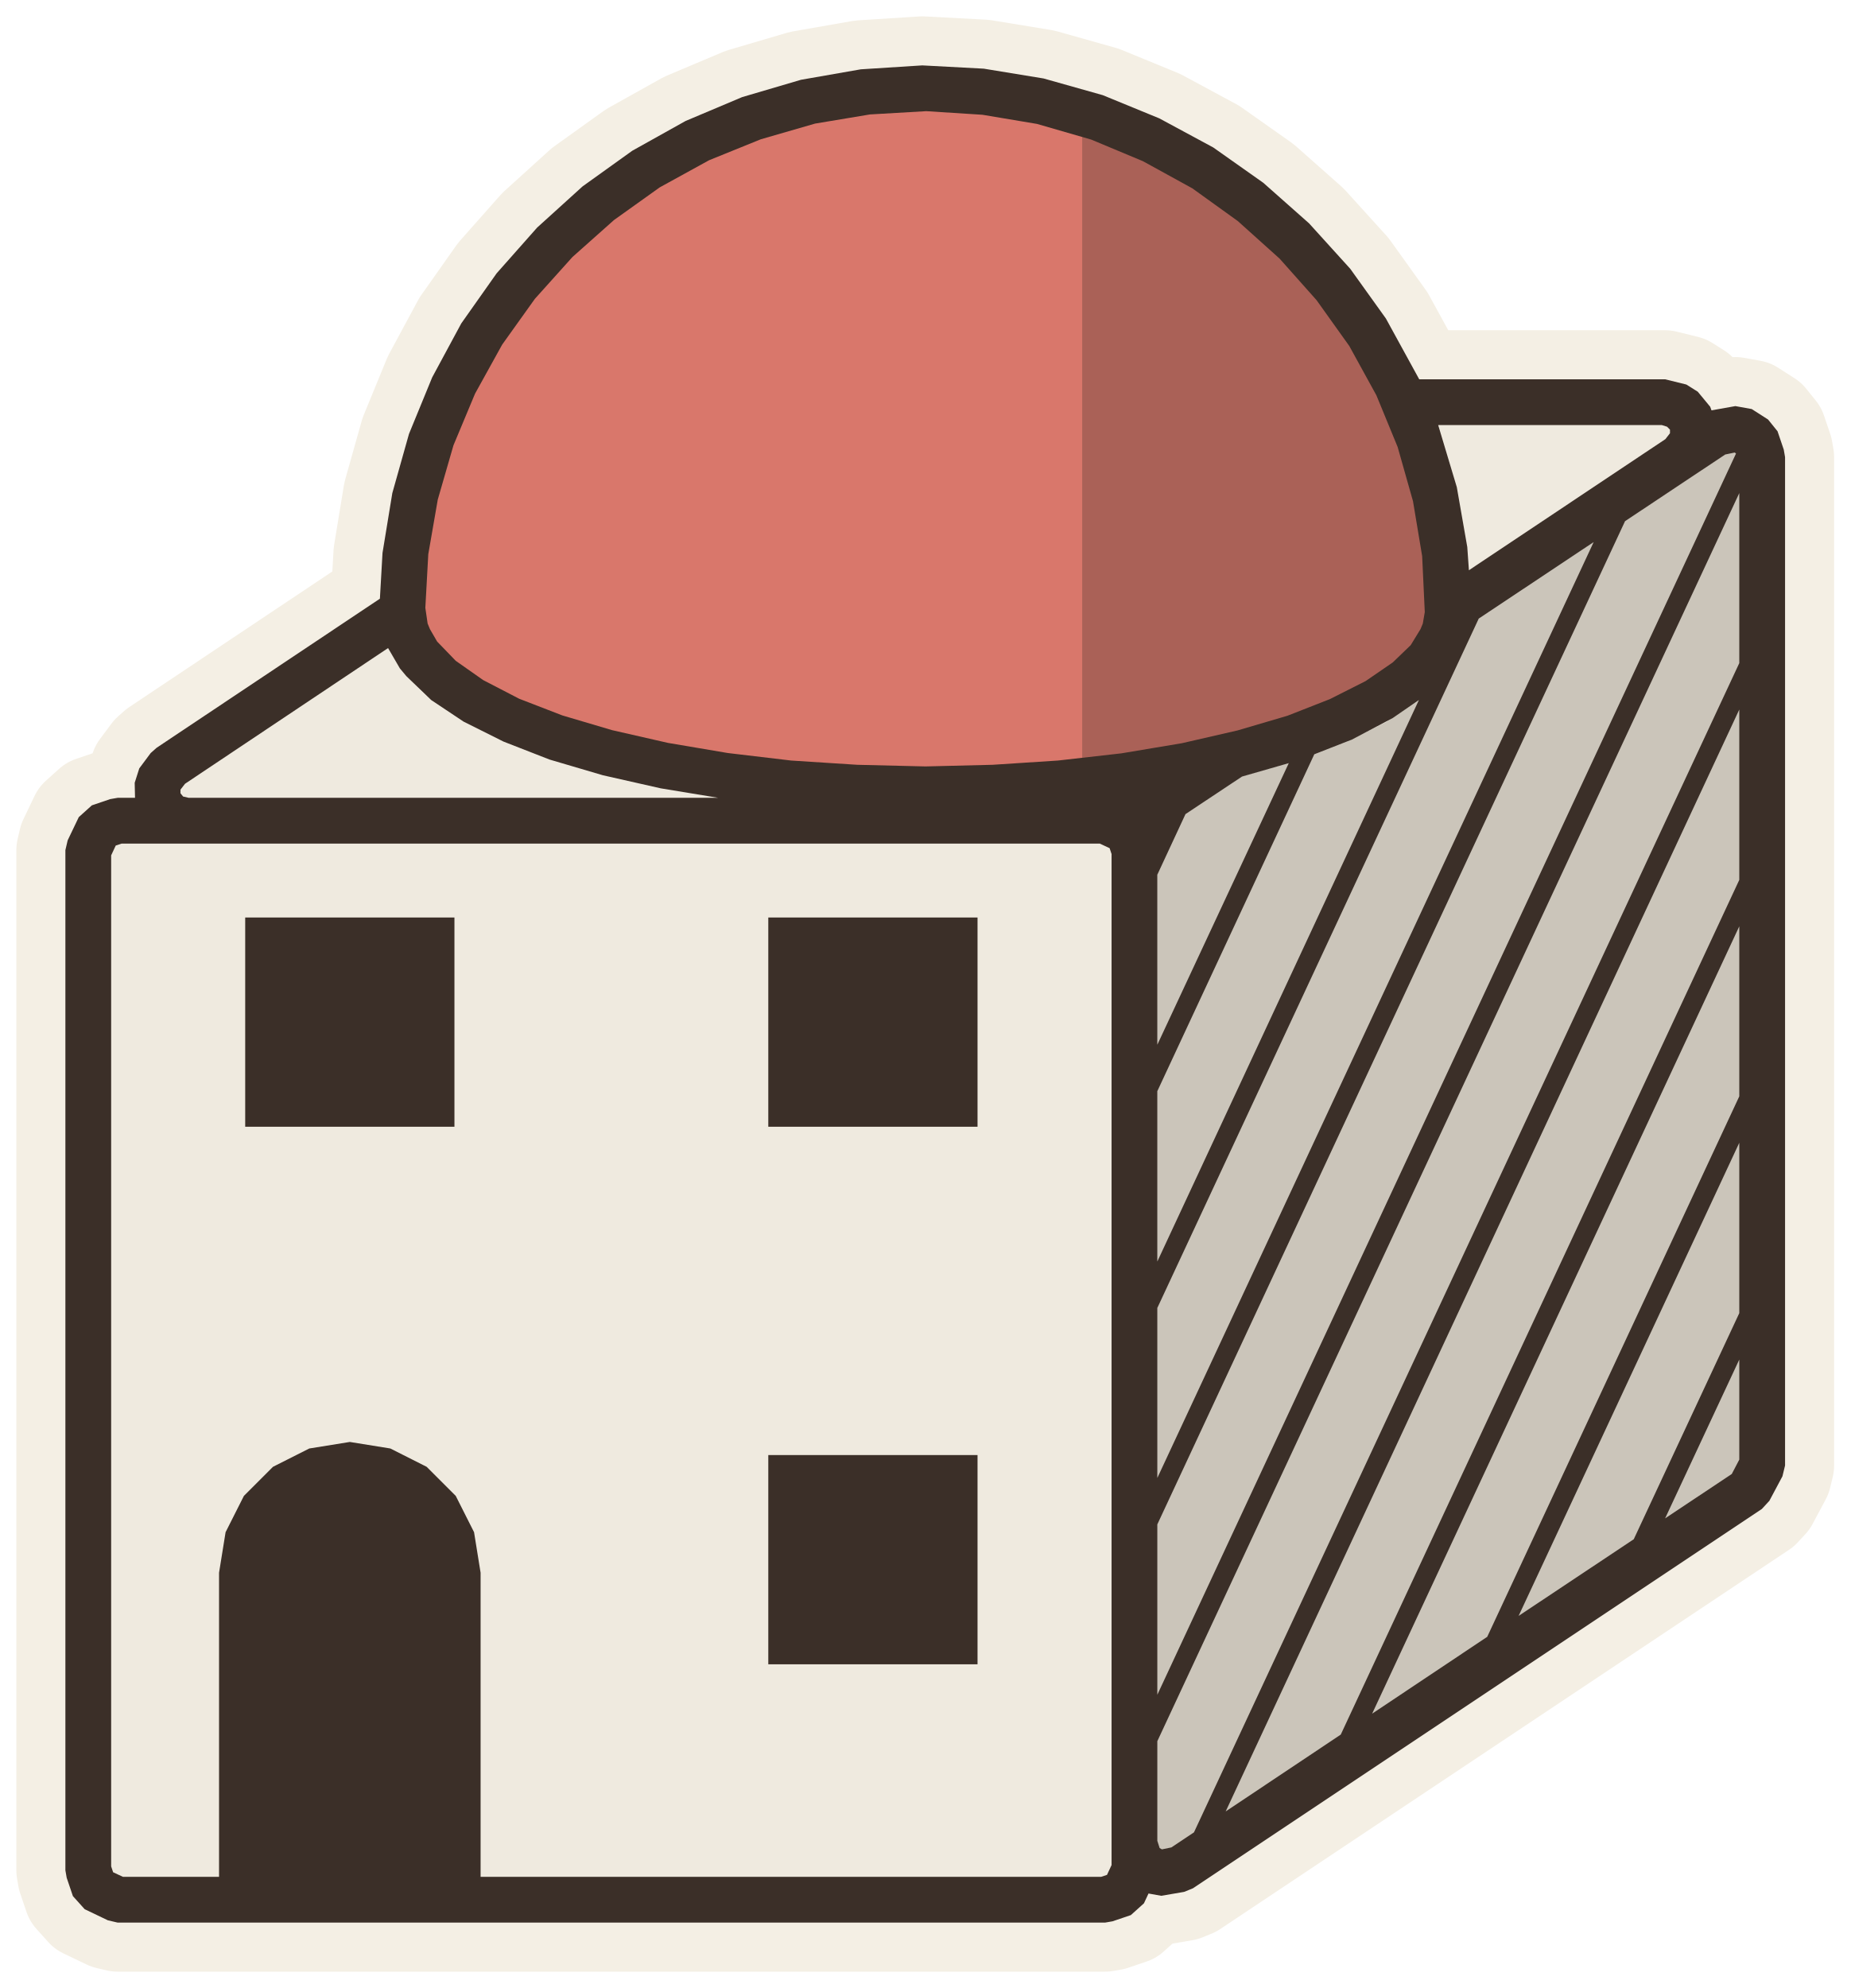
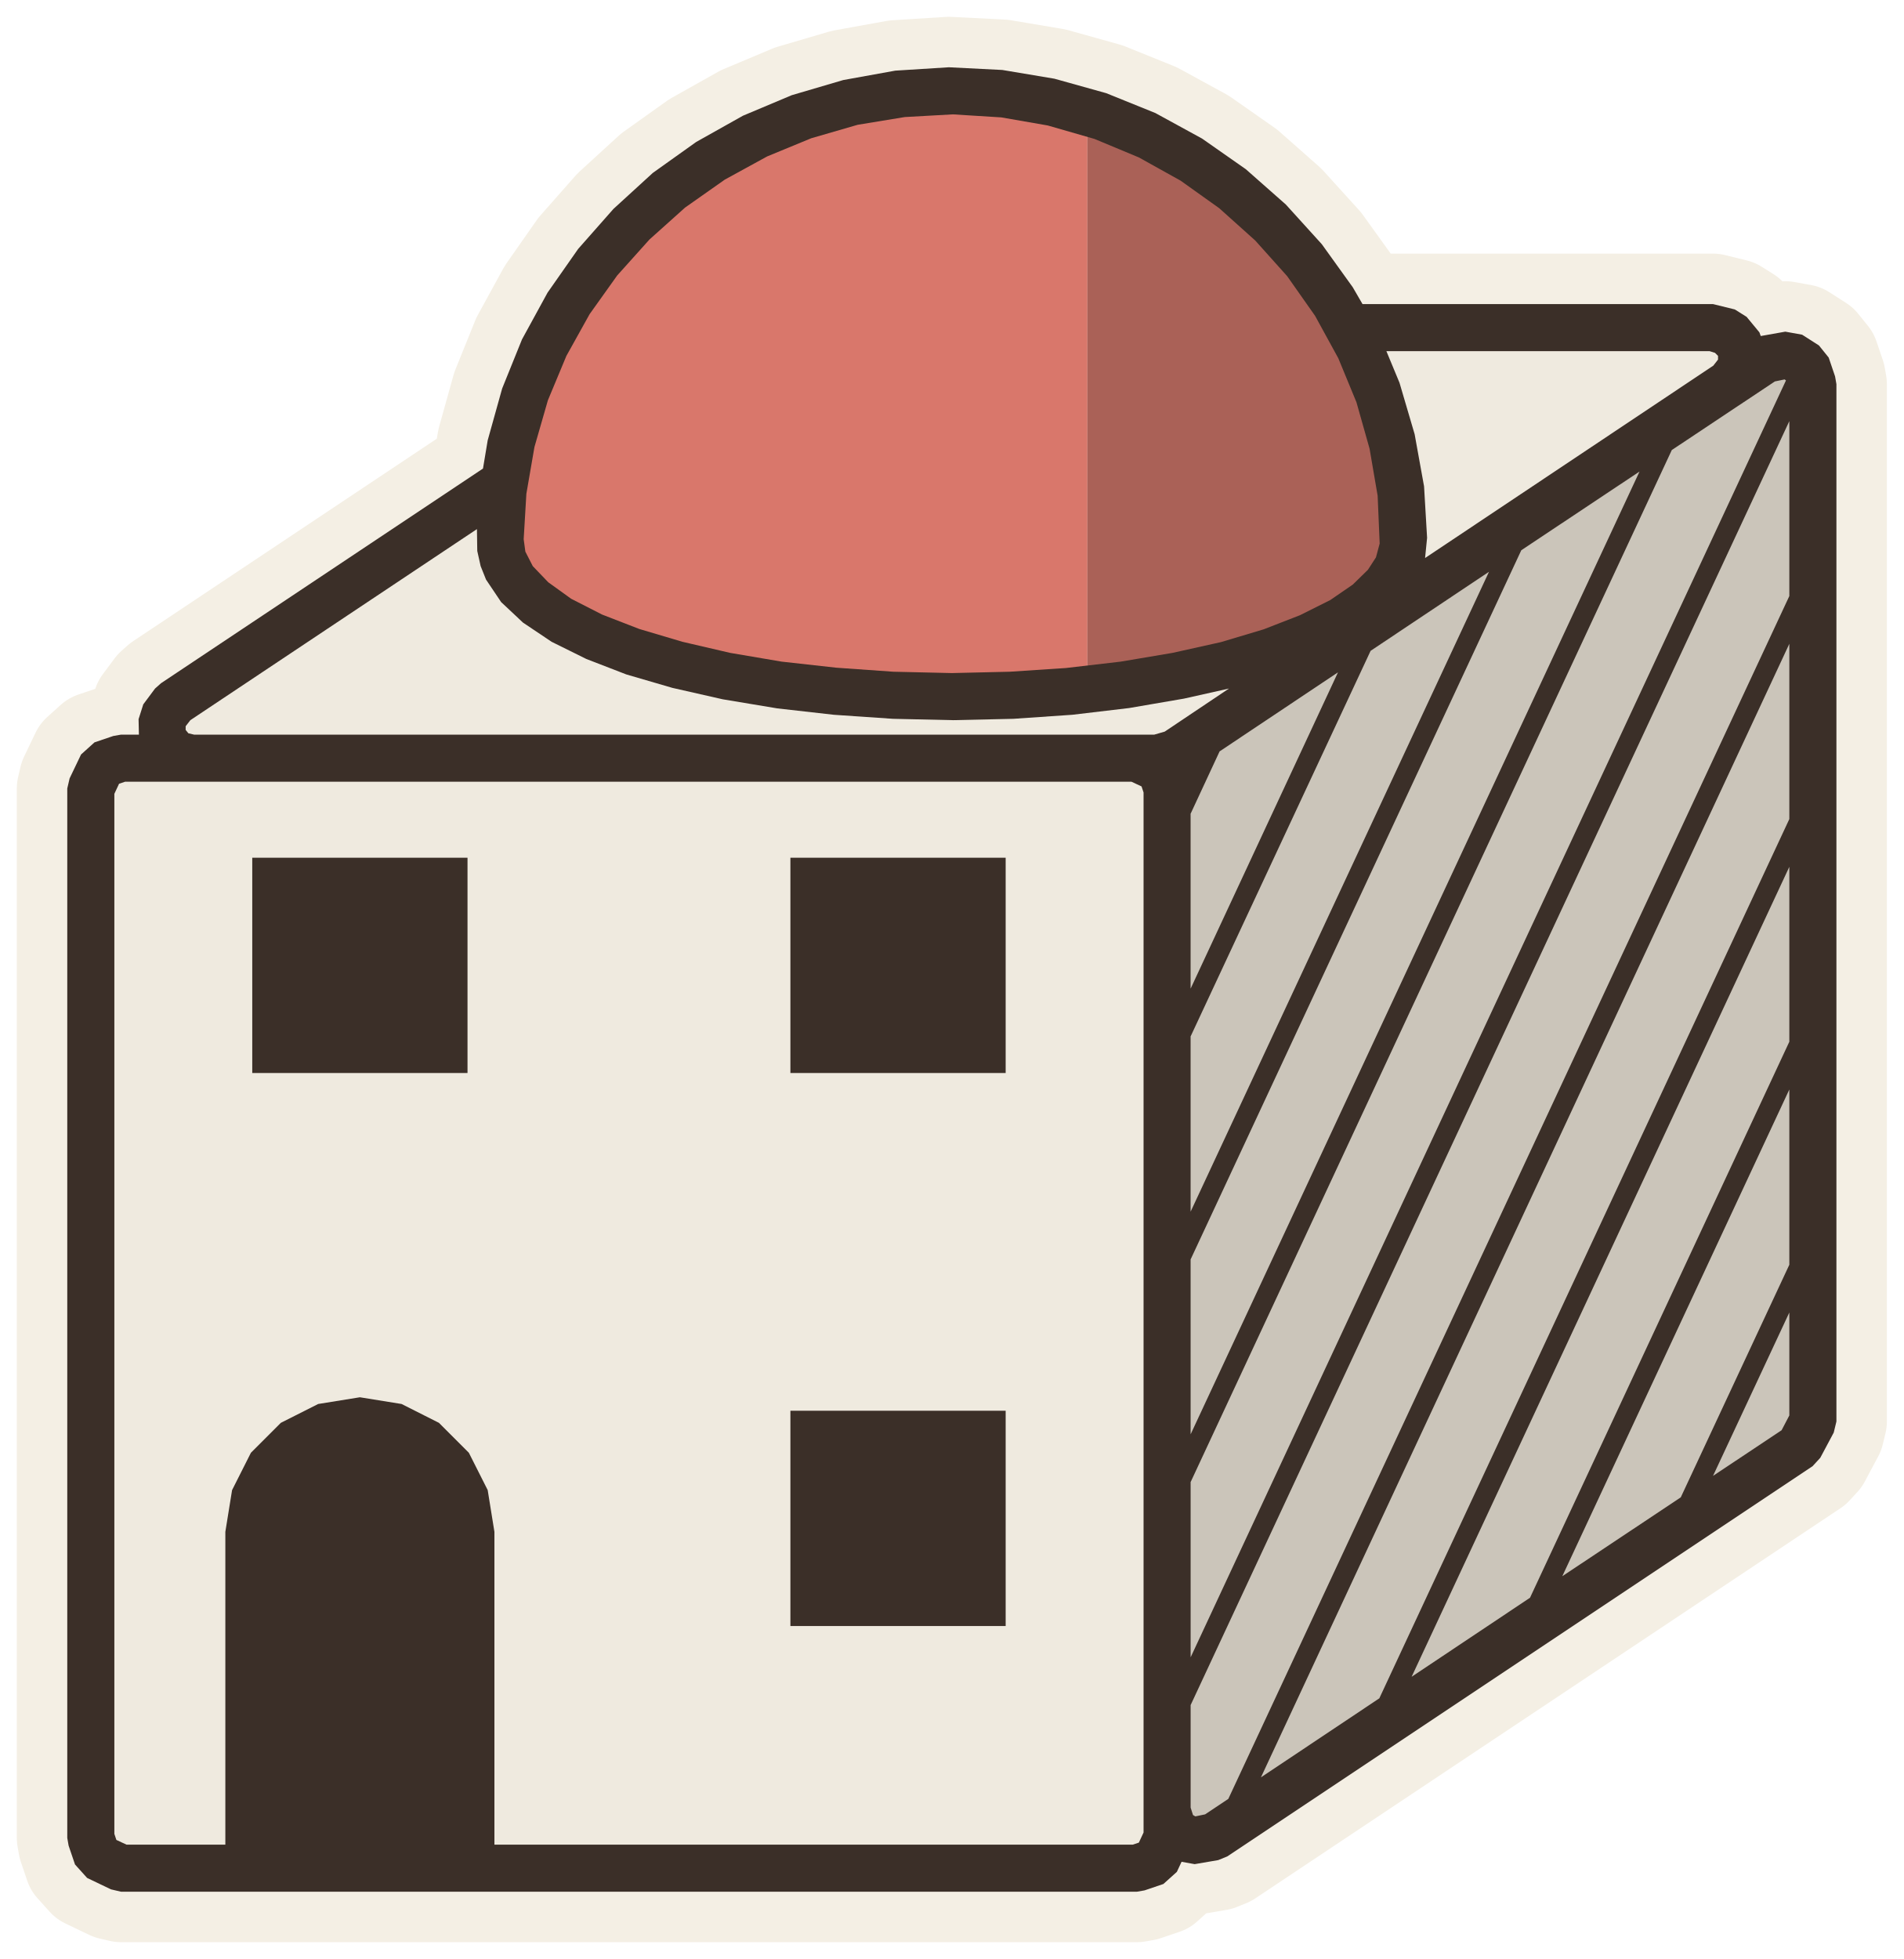
- <svg xmlns="http://www.w3.org/2000/svg" viewBox="-18.7 -58.1 56.6 60.8" data-palette="wall:#EFEADF;roof:#D9776B;wood:#C9A97C;earth:#94744F;water:#8FB0B8;flag:#4A3B32;ink:#3B2F28;halo:#F4EFE4">
-   <path data-role="sil" fill="#F4EFE4" stroke="#F4EFE4" stroke-width="3" stroke-linejoin="round" d="M15.33 0.66L15.89 0.47L16.29 0.11L16.43 -0.19L16.82 -0.12L17.52 -0.24L17.79 -0.35L35.19 -11.95L35.42 -12.2L35.82 -12.95L35.9 -13.28L35.9 -44.12L35.86 -44.35L35.67 -44.91L35.38 -45.27L34.88 -45.59L34.38 -45.68L33.65 -45.55L33.61 -45.66L33.23 -46.12L32.88 -46.34L32.23 -46.5L24.71 -46.5L23.69 -48.36L22.6 -49.88L21.34 -51.27L19.94 -52.51L18.41 -53.59L16.76 -54.48L15.03 -55.19L13.22 -55.7L11.39 -56L9.51 -56.1L7.63 -55.98L5.8 -55.66L4 -55.13L2.27 -54.4L0.64 -53.49L-0.88 -52.4L-2.27 -51.14L-3.51 -49.74L-4.59 -48.21L-5.48 -46.56L-6.19 -44.83L-6.7 -43.02L-7 -41.19L-7.08 -39.79L-13.91 -35.23L-14.09 -35.07L-14.44 -34.6L-14.58 -34.16L-14.57 -33.7L-15.1 -33.7L-15.33 -33.66L-15.89 -33.47L-16.29 -33.11L-16.63 -32.4L-16.7 -32.1L-16.7 -0.9L-16.66 -0.67L-16.47 -0.11L-16.11 0.29L-15.4 0.63L-15.1 0.7L15.1 0.7Z" />
-   <path data-role="wall" fill="#EFEADF" d="M32.73 -44.15L33.08 -44.62L33.07 -45.21L32.69 -45.67L32.23 -45.8L25 -45.8L25.39 -44.83L25.9 -43.02L26.2 -41.19L26.28 -39.85ZM3.27 -33.7L1.42 -34.01L-0.37 -34.42L-2.01 -34.92L-3.45 -35.48L-4.7 -36.14L-5.74 -36.88L-6.33 -37.48L-6.52 -37.74L-6.84 -38.31L-6.98 -38.71L-7.03 -38.98L-13.53 -34.65L-13.88 -34.18L-13.87 -33.7ZM17.42 -33.95L15.4 -33.63L16.11 -33.29L16.23 -33.15ZM15.66 -0.19L16 -0.9L16 -32.1L15.81 -32.66L15.1 -33L-15.1 -33L-15.66 -32.81L-16 -32.1L-16 -0.9L-15.81 -0.34L-15.1 0L15.1 0Z" />
-   <path data-role="wall-shade" fill="#cbc5ba" d="M17.4 -0.93L34.8 -12.53L35.2 -13.28L35.2 -44.12L35.01 -44.68L34.51 -44.99L33.78 -44.85L33.78 -44.64L33.64 -44.2L33.28 -43.73L33.11 -43.57L26.23 -38.98L26.15 -38.59L25.99 -38.2L25.67 -37.66L25.47 -37.42L24.71 -36.69L23.72 -36.03L22.5 -35.42L21.09 -34.87L19.29 -34.36L16.58 -32.55L16.7 -32.1L16.69 -0.81Z" />
-   <path data-role="roof" fill="#D9776B" d="M9.58 -33.96L11.71 -34.01L13.76 -34.15L14.4 -34.22L14.4 -54.64L13.11 -55.01L11.35 -55.3L9.55 -55.4L7.75 -55.29L6 -54.99L4.27 -54.48L2.61 -53.79L1.05 -52.92L-0.41 -51.88L-1.75 -50.68L-2.94 -49.34L-3.97 -47.87L-4.83 -46.3L-5.52 -44.63L-6.01 -42.91L-6.3 -41.15L-6.39 -39.51L-6.29 -38.84L-6.18 -38.55L-5.91 -38.09L-5.77 -37.91L-5.11 -37.27L-4.2 -36.65L-3.05 -36.07L-1.69 -35.55L-0.11 -35.08L1.62 -34.69L3.51 -34.37L5.48 -34.14L7.53 -34.01Z" />
-   <path data-role="roof-shade" fill="#aa6157" d="M14.4 -34.22L15.74 -34.38L17.63 -34.7L19.37 -35.09L20.96 -35.57L22.33 -36.11L23.5 -36.72L24.44 -37.38L24.97 -37.91L25.11 -38.09L25.39 -38.55L25.49 -38.84L25.59 -39.51L25.49 -41.25L25.19 -43L24.68 -44.73L23.99 -46.39L23.12 -47.95L22.07 -49.41L20.88 -50.75L19.54 -51.94L18.07 -52.97L16.5 -53.84L14.83 -54.52L14.4 -54.64Z" />
-   <path data-role="ink" fill="#3B2F28" d="M9.61 -34.66L7.52 -34.71L5.5 -34.84L3.56 -35.07L1.73 -35.38L0.02 -35.77L-1.5 -36.22L-2.82 -36.73L-3.92 -37.3L-4.76 -37.89L-5.33 -38.48L-5.55 -38.86L-5.62 -39.03L-5.69 -39.51L-5.6 -41.15L-5.31 -42.82L-4.83 -44.48L-4.17 -46.06L-3.34 -47.56L-2.34 -48.96L-1.19 -50.24L0.08 -51.37L1.48 -52.37L2.99 -53.2L4.57 -53.84L6.23 -54.32L7.91 -54.6L9.63 -54.7L11.35 -54.59L13.02 -54.31L14.68 -53.83L16.26 -53.17L17.77 -52.34L19.16 -51.34L20.44 -50.19L21.57 -48.92L22.57 -47.52L23.4 -46.01L24.05 -44.43L24.52 -42.77L24.8 -41.09L24.88 -39.38L24.82 -39.03L24.75 -38.86L24.45 -38.37L23.9 -37.84L23.07 -37.27L21.98 -36.72L20.68 -36.21L19.15 -35.76L17.45 -35.37L15.6 -35.06L13.66 -34.84L11.66 -34.71ZM26.23 -40.66L26.18 -41.37L25.86 -43.2L25.29 -45.1L32.13 -45.1L32.29 -45.05L32.38 -44.96L32.38 -44.85L32.24 -44.67ZM16.77 -1.58L16.7 -1.8L16.7 -31.35L17.56 -33.2L19.29 -34.35L20.72 -34.76L16.7 -26.15L16.7 -24.73L21.5 -35.03L22.65 -35.48L23.9 -36.14L24.7 -36.69L16.7 -19.52L16.7 -18.1L26.53 -39.18L34.07 -44.2L34.36 -44.26L34.4 -44.23L16.7 -6.27L16.7 -4.85L34.5 -43.02L34.5 -37.82L17.82 -2.06L17.13 -1.6L16.84 -1.54ZM31.01 -42.17L30.05 -41.53L16.7 -12.9L16.7 -11.48ZM-12.93 -33.7L-13.1 -33.74L-13.18 -33.84L-13.18 -33.95L-13.04 -34.13L-6.83 -38.28L-6.47 -37.66L-6.27 -37.42L-5.51 -36.69L-4.52 -36.03L-3.3 -35.42L-1.89 -34.87L-0.26 -34.39L1.51 -33.99L3.27 -33.7ZM34.5 -36.4L34.5 -31.19L22.31 -5.05L18.79 -2.7ZM-14.94 -0.7L-15.24 -0.84L-15.3 -1.02L-15.3 -31.94L-15.16 -32.24L-14.98 -32.3L14.94 -32.3L15.24 -32.16L15.3 -31.98L15.3 -1.06L15.16 -0.76L14.98 -0.7L-4 -0.7L-4 -10L-4.2 -11.24L-4.76 -12.35L-5.65 -13.24L-6.76 -13.8L-8 -14L-9.24 -13.8L-10.35 -13.24L-11.24 -12.35L-11.8 -11.24L-12 -10L-12 -0.7ZM11.2 -30.04L4.8 -30.04L4.8 -23.64L11.2 -23.64ZM-4.8 -30.04L-11.2 -30.04L-11.2 -23.64L-4.8 -23.64ZM34.5 -29.77L34.5 -24.57L26.79 -8.04L23.27 -5.69ZM34.5 -23.15L34.5 -17.94L31.27 -11.02L32.23 -11.66L34.5 -16.52L34.5 -13.46L34.27 -13.02L27.75 -8.68ZM11.2 -13.6L4.8 -13.6L4.8 -7.2L11.2 -7.2ZM33.23 -46.12L32.88 -46.34L32.23 -46.5L24.71 -46.5L23.69 -48.36L22.6 -49.88L21.34 -51.27L19.94 -52.51L18.41 -53.59L16.76 -54.48L15.03 -55.19L13.22 -55.7L11.39 -56L9.51 -56.1L7.63 -55.98L5.8 -55.66L4 -55.13L2.27 -54.4L0.64 -53.49L-0.88 -52.4L-2.27 -51.14L-3.51 -49.74L-4.59 -48.21L-5.48 -46.56L-6.19 -44.83L-6.7 -43.02L-7 -41.19L-7.08 -39.79L-13.91 -35.23L-14.09 -35.07L-14.44 -34.6L-14.58 -34.16L-14.57 -33.7L-15.1 -33.7L-15.33 -33.66L-15.89 -33.47L-16.29 -33.11L-16.63 -32.4L-16.7 -32.1L-16.7 -0.9L-16.66 -0.67L-16.47 -0.11L-16.11 0.29L-15.4 0.63L-15.1 0.7L15.1 0.7L15.33 0.66L15.89 0.47L16.29 0.11L16.43 -0.19L16.82 -0.12L17.52 -0.24L17.79 -0.35L35.19 -11.95L35.42 -12.2L35.82 -12.95L35.9 -13.28L35.9 -44.12L35.86 -44.35L35.67 -44.91L35.38 -45.27L34.88 -45.59L34.38 -45.68L33.65 -45.55L33.61 -45.66Z" />
+ <svg xmlns="http://www.w3.org/2000/svg" viewBox="-18.7 -55.54 56.6 58.24" data-palette="wall:#EFEADF;roof:#D9776B;wood:#C9A97C;earth:#94744F;water:#8FB0B8;flag:#4A3B32;ink:#3B2F28;halo:#F4EFE4">
+   <path data-role="sil" fill="#F4EFE4" stroke="#F4EFE4" stroke-width="3" stroke-linejoin="round" d="M15.33 0.66L15.89 0.47L16.29 0.11L16.43 -0.19L16.82 -0.12L17.52 -0.24L17.79 -0.35L35.19 -11.95L35.42 -12.2L35.82 -12.95L35.9 -13.28L35.9 -44.12L35.86 -44.35L35.67 -44.91L35.38 -45.27L34.88 -45.59L34.38 -45.68L33.65 -45.55L33.61 -45.66L33.23 -46.12L32.88 -46.34L32.23 -46.5L21.81 -46.5L21.52 -47L20.6 -48.28L19.53 -49.46L18.34 -50.51L17.04 -51.42L15.65 -52.18L14.19 -52.77L12.65 -53.2L11.1 -53.46L9.51 -53.54L7.92 -53.44L6.37 -53.16L4.84 -52.71L3.39 -52.1L2 -51.32L0.71 -50.4L-0.46 -49.33L-1.51 -48.14L-2.42 -46.84L-3.18 -45.45L-3.77 -43.99L-4.2 -42.45L-4.34 -41.61L-13.91 -35.23L-14.09 -35.07L-14.44 -34.6L-14.58 -34.16L-14.57 -33.7L-15.1 -33.7L-15.33 -33.66L-15.89 -33.47L-16.29 -33.11L-16.63 -32.4L-16.7 -32.1L-16.7 -0.9L-16.66 -0.67L-16.47 -0.11L-16.11 0.29L-15.4 0.63L-15.1 0.7L15.1 0.7Z" />
+   <path data-role="wall" fill="#EFEADF" d="M32.73 -44.15L33.08 -44.62L33.07 -45.21L32.69 -45.67L32.23 -45.8L22.19 -45.8L22.38 -45.45L22.97 -43.99L23.4 -42.45L23.66 -40.9L23.73 -39.47L23.61 -38.71L23.45 -38.31L23.05 -37.7ZM20.35 -35.9L19.28 -35.49L17.91 -35.09L16.41 -34.75L14.79 -34.48L13.11 -34.29L11.35 -34.17L9.56 -34.13L7.78 -34.17L6.02 -34.29L4.33 -34.49L2.7 -34.77L1.19 -35.11L-0.2 -35.53L-1.42 -36.01L-2.48 -36.57L-3.37 -37.22L-3.85 -37.71L-4.3 -38.42L-4.44 -38.82L-4.53 -39.55L-4.47 -40.69L-13.53 -34.65L-13.88 -34.18L-13.87 -33.7L15.1 -33.7L15.4 -33.63L16.11 -33.29L16.23 -33.15ZM15.66 -0.19L16 -0.9L16 -32.1L15.81 -32.66L15.1 -33L-15.1 -33L-15.66 -32.81L-16 -32.1L-16 -0.9L-15.81 -0.34L-15.1 0L15.1 0Z" />
+   <path data-role="wall-shade" fill="#cbc5ba" d="M17.4 -0.93L34.8 -12.53L35.2 -13.28L35.2 -44.12L35.01 -44.68L34.51 -44.99L33.78 -44.85L33.78 -44.64L33.64 -44.2L33.28 -43.73L33.11 -43.57L16.58 -32.55L16.7 -32.1L16.69 -0.81Z" />
+   <path data-role="roof" fill="#D9776B" d="M9.58 -34.83L11.38 -34.87L13.63 -35.05L13.63 -52.2L12.54 -52.51L11.06 -52.76L9.55 -52.84L8.04 -52.74L6.57 -52.49L5.11 -52.06L3.73 -51.49L2.41 -50.75L1.18 -49.87L0.06 -48.87L-0.94 -47.74L-1.8 -46.51L-2.53 -45.18L-3.1 -43.79L-3.51 -42.34L-3.76 -40.86L-3.83 -39.51L-3.75 -38.95L-3.65 -38.67L-3.3 -38.14L-2.75 -37.6L-1.99 -37.09L-1.02 -36.6L0.12 -36.16L1.45 -35.77L2.9 -35.44L4.49 -35.17L6.14 -34.98L7.86 -34.87Z" />
+   <path data-role="roof-shade" fill="#aa6157" d="M13.63 -35.05L14.76 -35.18L16.35 -35.45L17.81 -35.78L19.15 -36.19L20.3 -36.64L21.29 -37.15L22.07 -37.71L22.5 -38.14L22.85 -38.67L22.95 -38.95L23.03 -39.51L22.95 -40.96L22.69 -42.44L22.27 -43.89L21.69 -45.27L20.95 -46.59L20.07 -47.82L19.07 -48.94L17.94 -49.94L16.71 -50.8L15.38 -51.53L13.99 -52.1L13.63 -52.2Z" />
+   <path data-role="ink" fill="#3B2F28" d="M9.6 -35.53L7.86 -35.57L6.16 -35.69L4.54 -35.87L3.01 -36.13L1.59 -36.46L0.31 -36.84L-0.8 -37.27L-1.72 -37.74L-2.4 -38.23L-2.86 -38.71L-3.08 -39.14L-3.13 -39.51L-3.05 -40.86L-2.81 -42.25L-2.41 -43.64L-1.86 -44.96L-1.17 -46.2L-0.35 -47.35L0.61 -48.42L1.67 -49.37L2.85 -50.2L4.11 -50.89L5.42 -51.43L6.8 -51.83L8.2 -52.06L9.63 -52.14L11.07 -52.05L12.45 -51.81L13.84 -51.41L15.16 -50.86L16.4 -50.17L17.55 -49.35L18.62 -48.39L19.57 -47.33L20.4 -46.15L21.09 -44.89L21.63 -43.58L22.02 -42.2L22.26 -40.8L22.32 -39.38L22.21 -38.97L21.97 -38.6L21.52 -38.16L20.85 -37.7L19.95 -37.25L18.87 -36.83L17.6 -36.45L16.16 -36.13L14.62 -35.87L12.99 -35.68L11.32 -35.57ZM23.67 -38.95L23.73 -39.55L23.64 -41.08L23.36 -42.63L22.91 -44.16L22.52 -45.1L32.13 -45.1L32.29 -45.05L32.38 -44.96L32.38 -44.85L32.24 -44.67ZM16.7 -24.73L22.05 -36.19L25.57 -38.54L16.7 -19.52L16.7 -18.1L26.53 -39.18L34.07 -44.2L34.36 -44.26L34.4 -44.23L16.7 -6.27L16.7 -4.85L34.5 -43.02L34.5 -37.82L17.82 -2.06L17.13 -1.6L16.84 -1.54L16.77 -1.58L16.7 -1.8L16.7 -31.35L17.56 -33.2L21.08 -35.55L16.7 -26.15ZM31.01 -42.17L30.05 -41.53L16.7 -12.9L16.7 -11.48ZM-12.93 -33.7L-13.1 -33.74L-13.18 -33.84L-13.18 -33.95L-13.04 -34.13L-4.52 -39.81L-4.51 -39.16L-4.41 -38.71L-4.25 -38.31L-3.8 -37.64L-3.15 -37.03L-2.3 -36.46L-1.27 -35.95L-0.08 -35.49L1.29 -35.09L2.79 -34.75L4.41 -34.48L6.09 -34.29L7.85 -34.17L9.64 -34.13L11.43 -34.17L13.18 -34.29L14.87 -34.49L16.5 -34.77L17.84 -35.07L15.93 -33.79L15.62 -33.7ZM34.5 -36.4L34.5 -31.19L22.31 -5.05L18.79 -2.7ZM-14.94 -0.7L-15.24 -0.84L-15.3 -1.02L-15.3 -31.94L-15.16 -32.24L-14.98 -32.3L14.94 -32.3L15.24 -32.16L15.3 -31.98L15.3 -1.06L15.16 -0.76L14.98 -0.7L-4 -0.7L-4 -10L-4.2 -11.24L-4.76 -12.35L-5.65 -13.24L-6.76 -13.8L-8 -14L-9.24 -13.8L-10.35 -13.24L-11.24 -12.35L-11.8 -11.24L-12 -10L-12 -0.7ZM11.2 -30.04L4.8 -30.04L4.8 -23.64L11.2 -23.64ZM-4.8 -30.04L-11.2 -30.04L-11.2 -23.64L-4.8 -23.64ZM34.5 -29.77L34.5 -24.57L26.79 -8.04L23.27 -5.69ZM34.5 -23.15L34.5 -17.94L31.27 -11.02L32.23 -11.66L34.5 -16.52L34.5 -13.46L34.27 -13.02L27.75 -8.68ZM11.2 -13.6L4.8 -13.6L4.8 -7.2L11.2 -7.2ZM33.23 -46.12L32.88 -46.34L32.23 -46.5L21.81 -46.5L21.52 -47L20.6 -48.28L19.53 -49.46L18.34 -50.51L17.04 -51.42L15.65 -52.18L14.19 -52.77L12.65 -53.2L11.1 -53.46L9.51 -53.54L7.92 -53.44L6.37 -53.16L4.84 -52.71L3.39 -52.1L2 -51.32L0.71 -50.4L-0.46 -49.33L-1.51 -48.14L-2.42 -46.84L-3.18 -45.45L-3.77 -43.99L-4.2 -42.45L-4.34 -41.61L-13.91 -35.23L-14.09 -35.07L-14.44 -34.6L-14.58 -34.16L-14.57 -33.7L-15.1 -33.7L-15.33 -33.66L-15.89 -33.47L-16.29 -33.11L-16.63 -32.4L-16.7 -32.1L-16.7 -0.9L-16.66 -0.67L-16.47 -0.11L-16.11 0.29L-15.4 0.63L-15.1 0.7L15.1 0.7L15.33 0.66L15.89 0.47L16.29 0.11L16.43 -0.19L16.82 -0.12L17.52 -0.24L17.79 -0.35L35.19 -11.95L35.42 -12.2L35.82 -12.95L35.9 -13.28L35.9 -44.12L35.86 -44.35L35.67 -44.91L35.38 -45.27L34.88 -45.59L34.38 -45.68L33.65 -45.55L33.61 -45.66Z" />
</svg>
